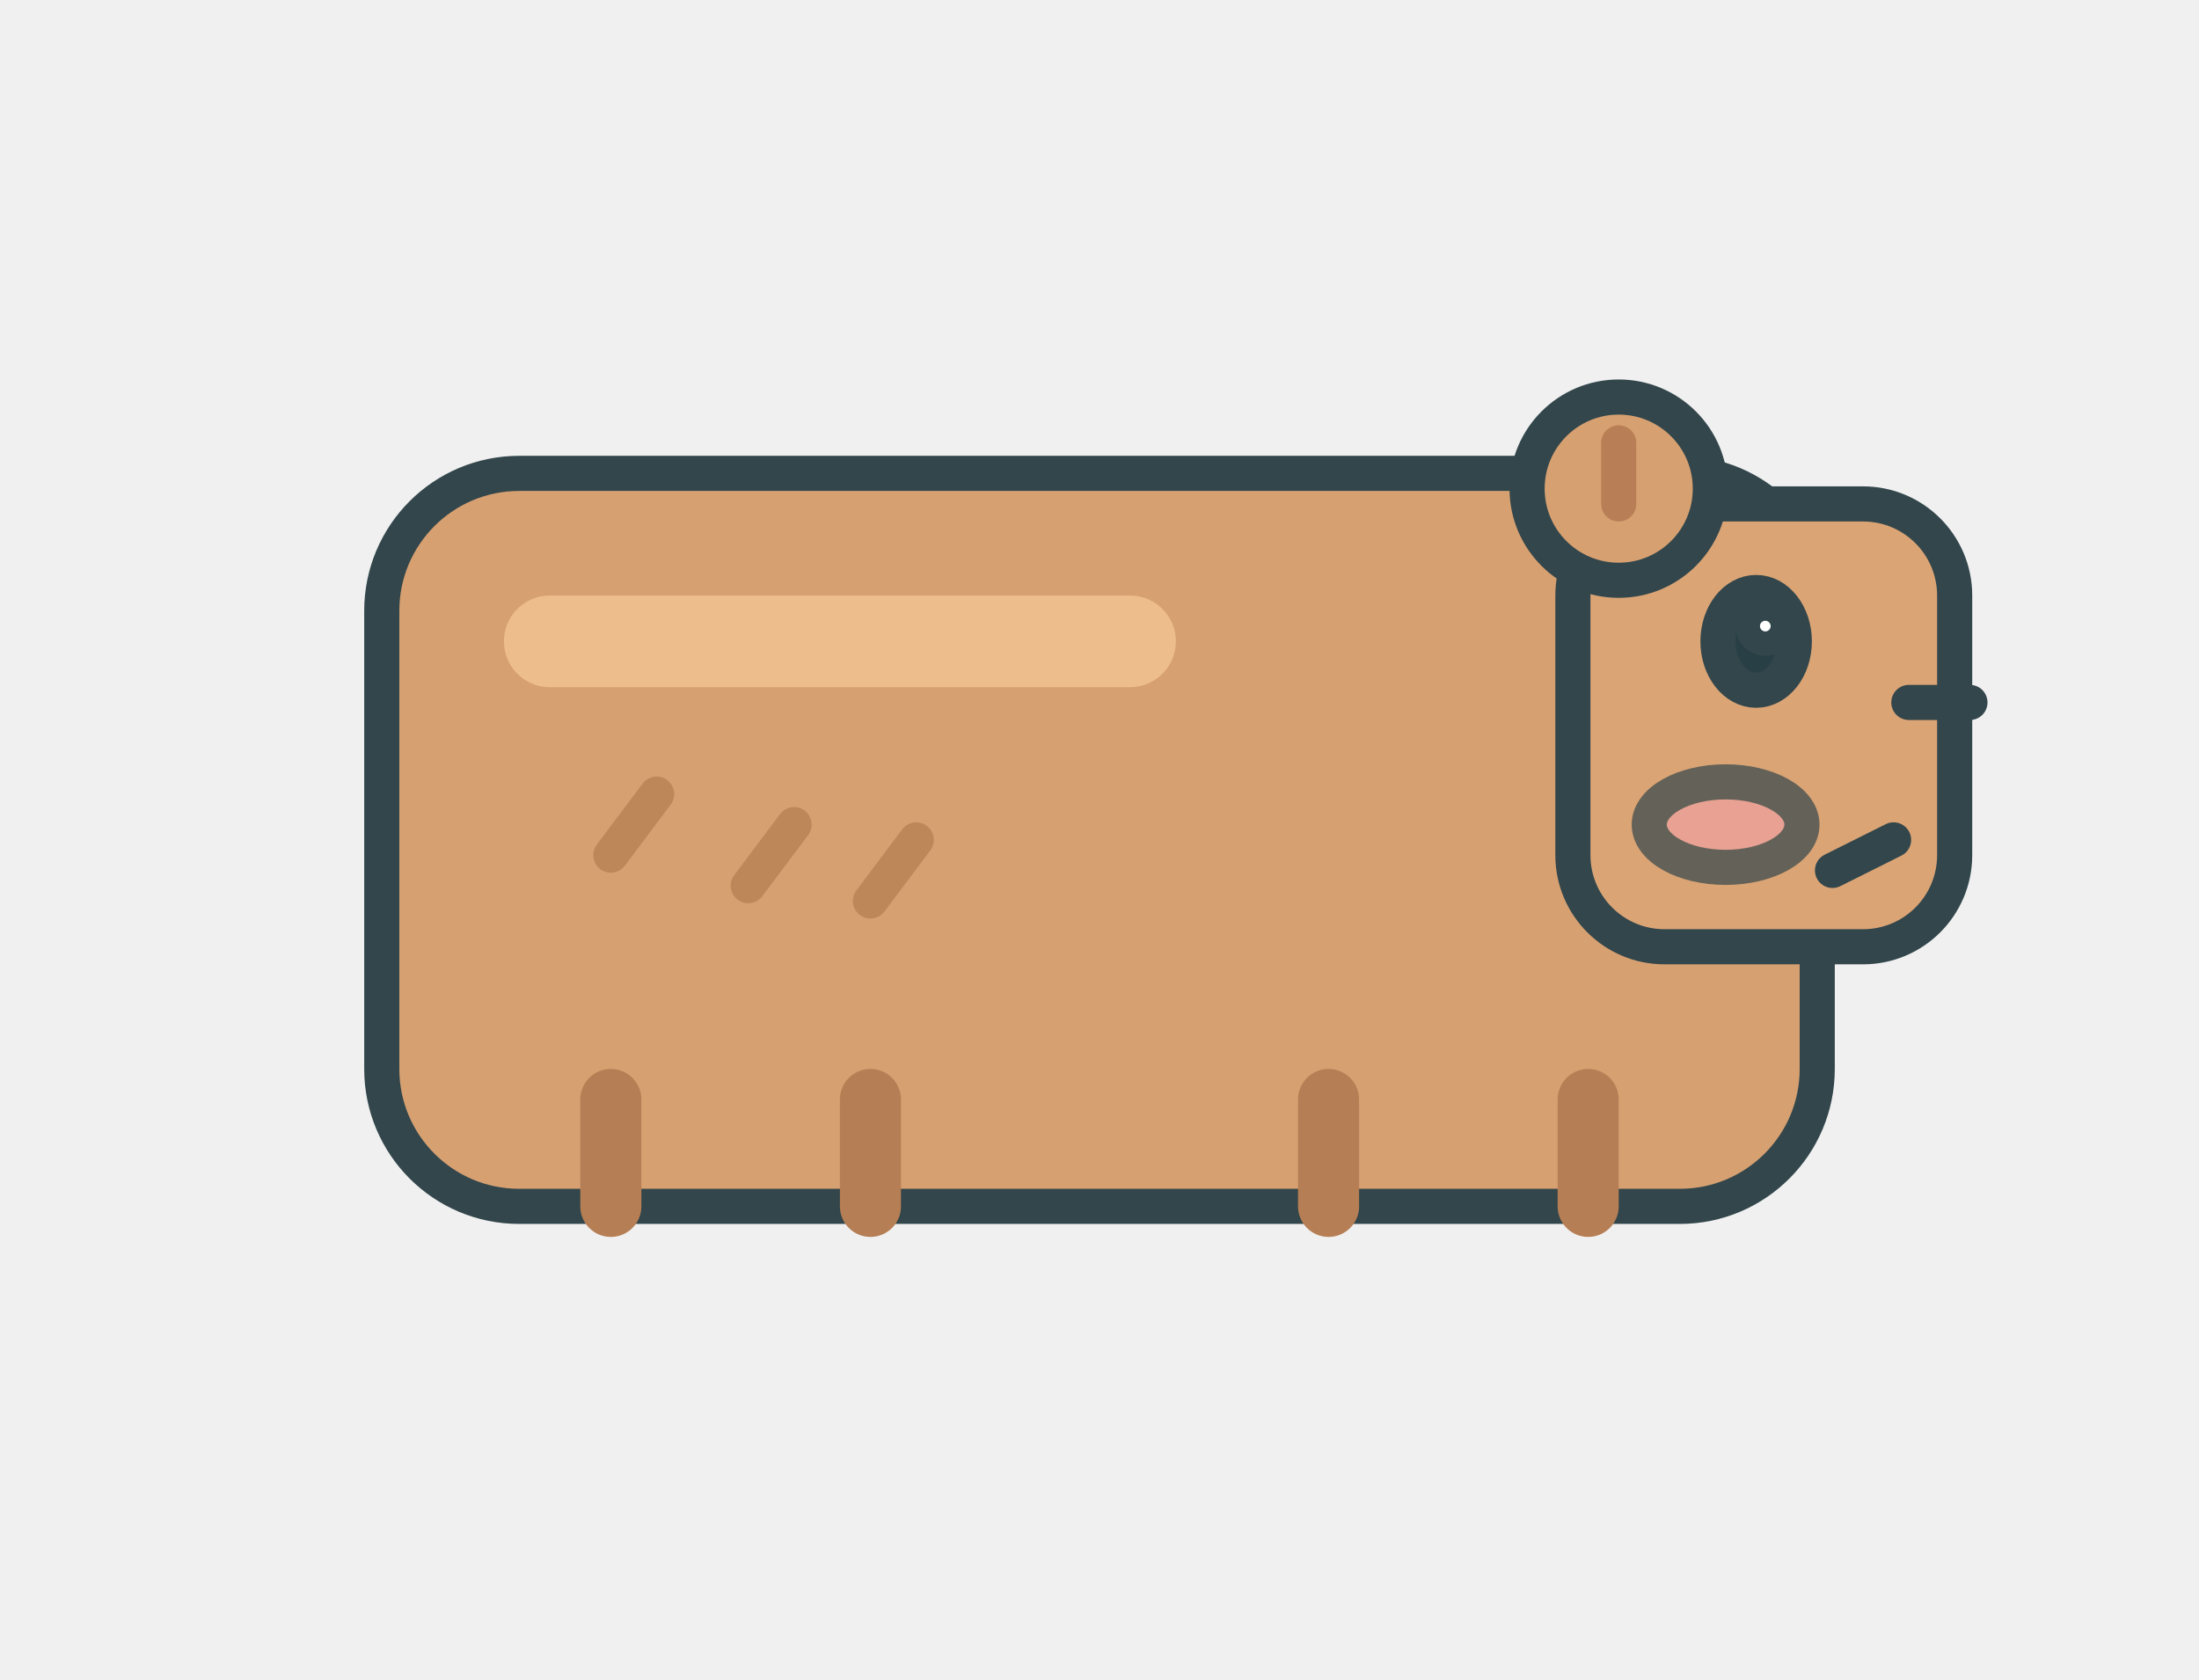
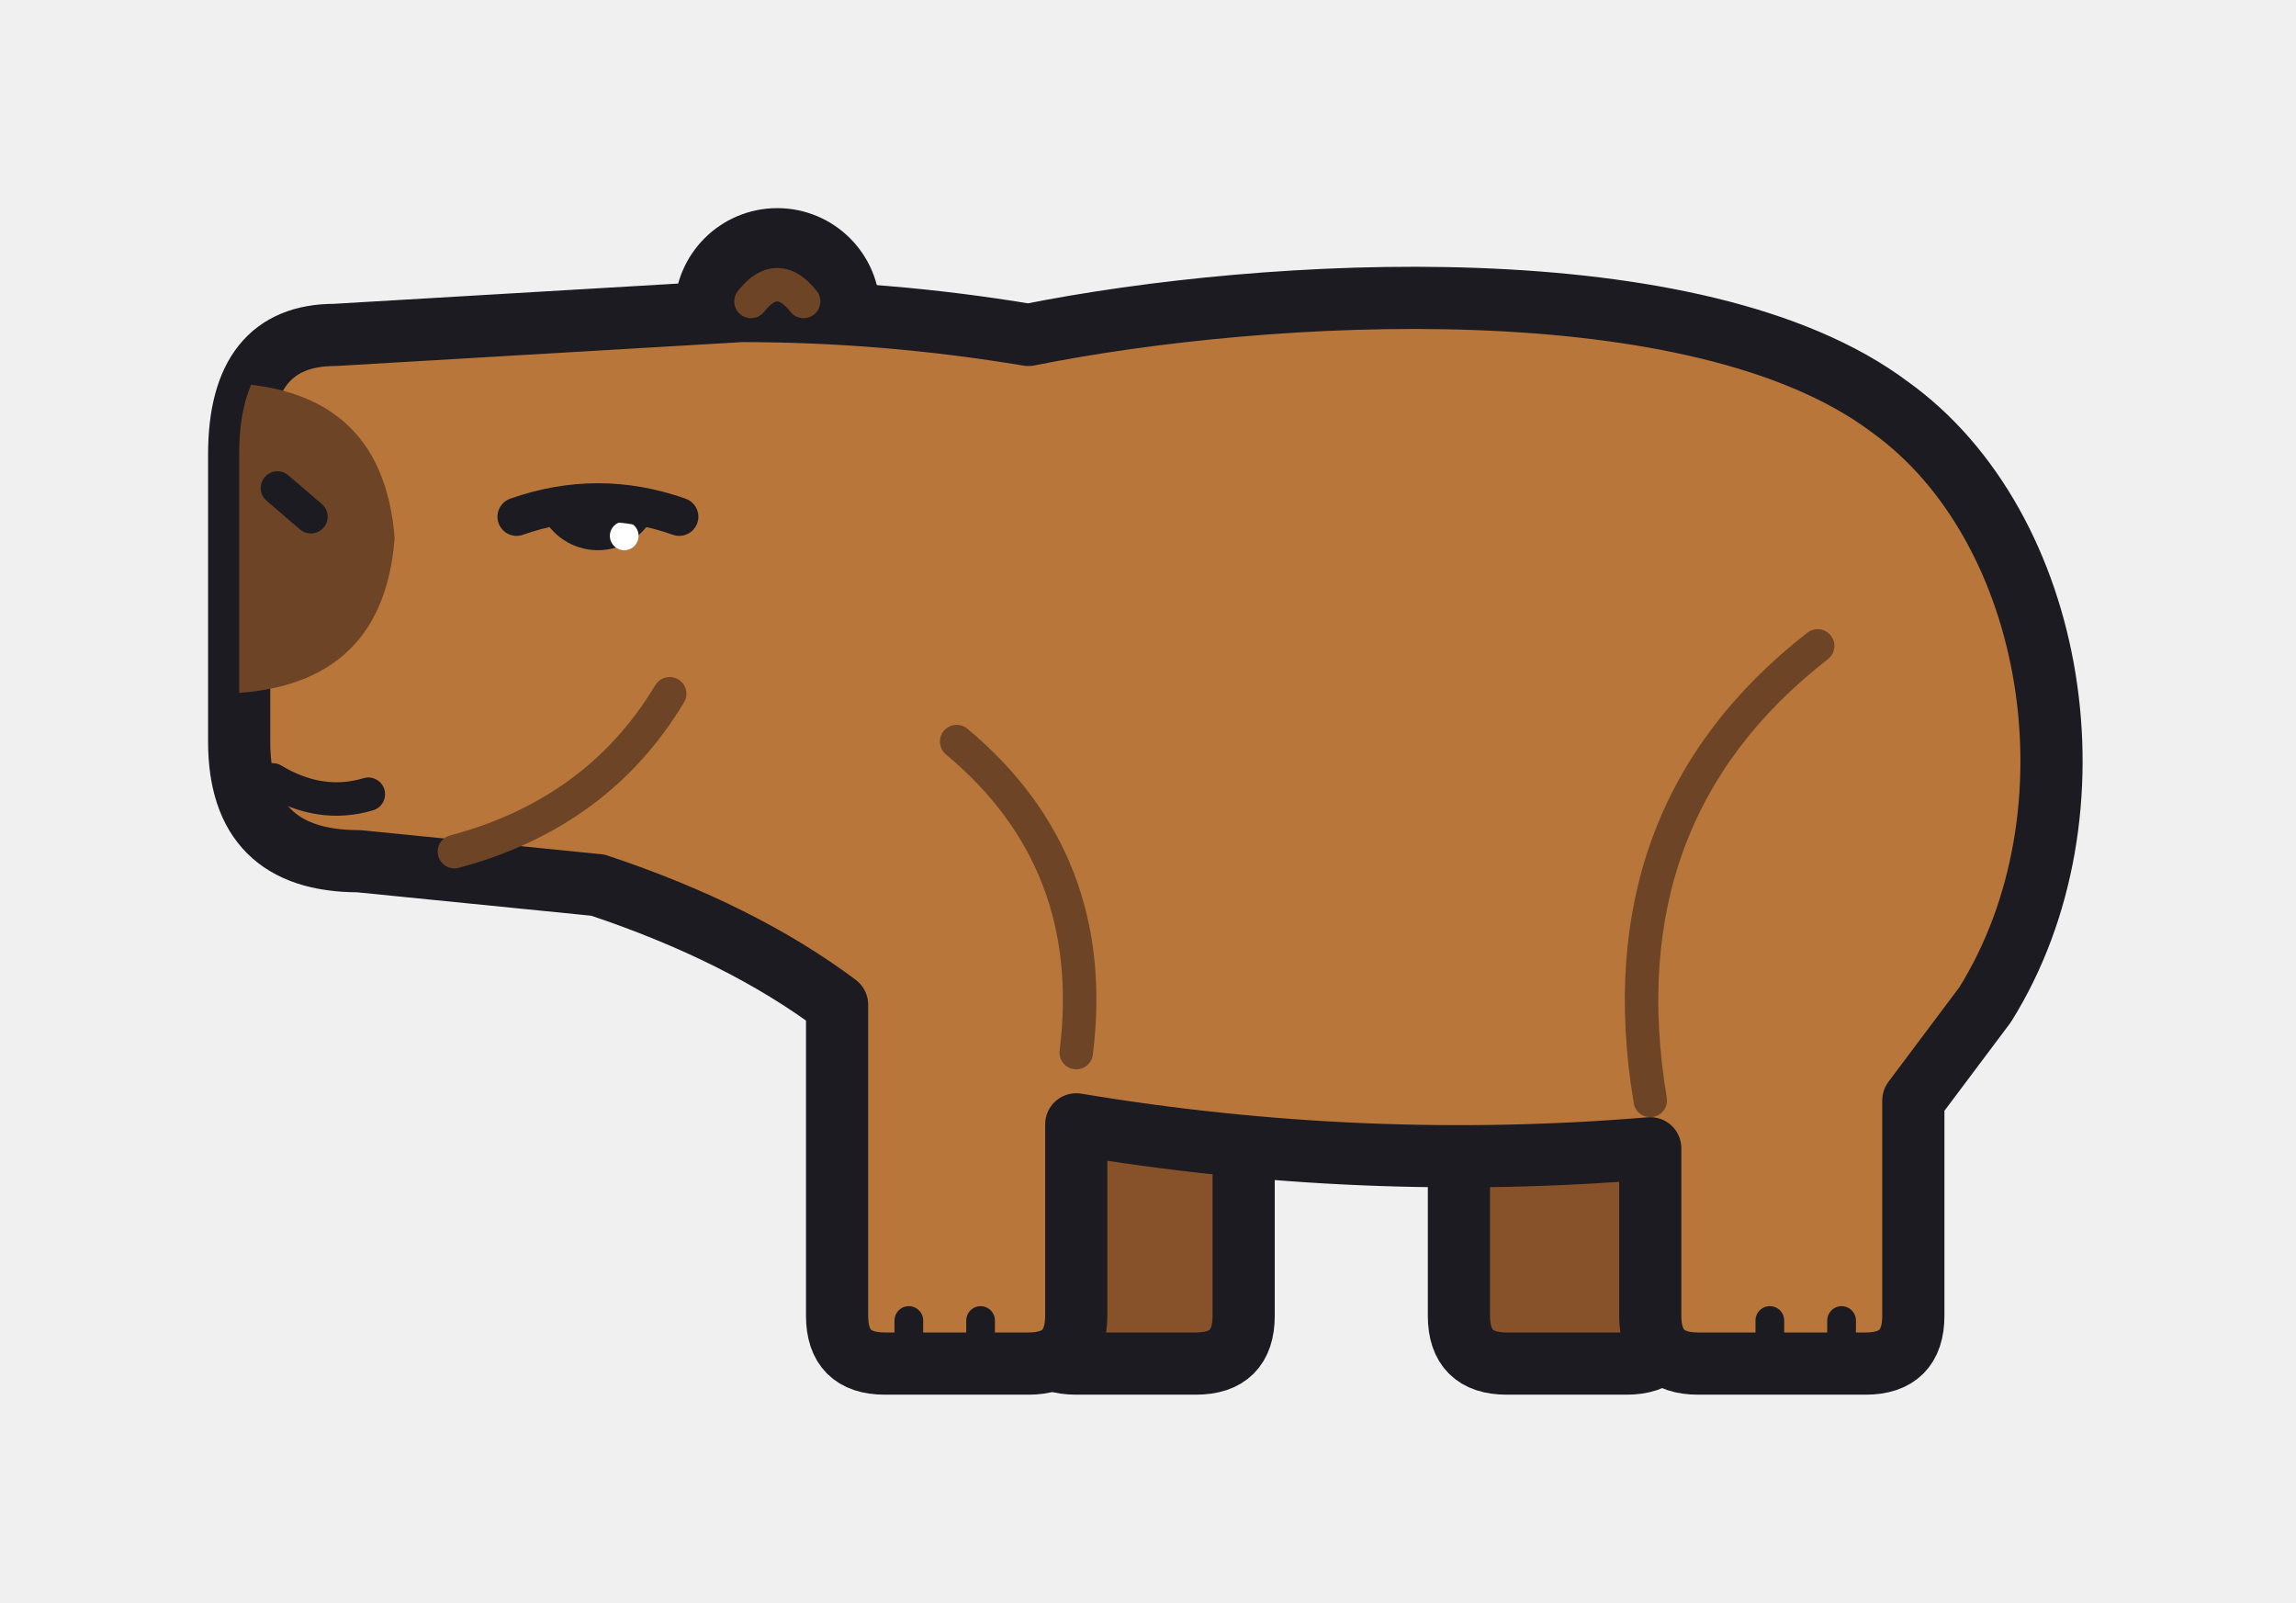
- <svg xmlns="http://www.w3.org/2000/svg" viewBox="-72 -55 144 110" role="img" aria-label="capybara">
-   <g stroke="#32464b" stroke-width="2.3" stroke-linecap="round" stroke-linejoin="round">
-     <rect x="-47" y="-24" width="94" height="48" rx="9" fill="#d7a071" />
-     <path d="M-36-13h38" stroke="#edbd8c" stroke-width="6" />
-     <path d="M-32 17v7m17-7v7m30-7v7m17-7v7" stroke="#b67e54" stroke-width="4" />
-     <rect x="31" y="-22" width="25" height="29" rx="6" fill="#dba475" />
-     <circle cx="34" cy="-23" r="6" fill="#d7a071" />
-     <path d="M34-26v4" stroke="#b87e55" />
-     <ellipse cx="43" cy="-13" rx="2.5" ry="3.2" fill="#283f46" />
-     <circle cx="43.6" cy="-14" r=".8" fill="white" />
-     <path d="M53-9h4m-5 9-4 2" fill="none" />
-     <ellipse cx="41" cy="-1" rx="5" ry="2.8" fill="#eea0a0" opacity=".7" />
-     <path d="M-29-3l-3 4m12-2-3 4m11-3-3 4" stroke="#be875a" />
+ <svg xmlns="http://www.w3.org/2000/svg" viewBox="-49 -34 96 67" width="288" height="201" role="img" aria-label="Capybara toy cutout">
+   <g>
+     <defs>
+       <clipPath id="capybara-clip">
+         <path d="M-35 -20L-18 -21Q-12 -21 -6 -20C4 -22 22 -23 30 -17C37 -12 39 0 34 8L31 12L31 21Q31 23 29 23L22 23Q20 23 20 21L20 14Q8 15 -4 13L-4 21Q-4 23 -6 23L-12 23Q-14 23 -14 21L-14 8Q-18 5 -24 3L-34 2Q-39 2 -39 -3L-39 -15Q-39 -20 -35 -20Z" />
+       </clipPath>
+     </defs>
+     <g stroke="#1d1b22" stroke-width="2.6" stroke-linejoin="round" stroke-linecap="round" fill="#87522a">
+       <path d="M-6 6L-6 21Q-6 23 -4 23L1 23Q3 23 3 21L3 6Z" />
+       <path d="M12 8L12 21Q12 23 14 23L19 23Q21 23 21 21L21 8Z" />
+     </g>
+     <circle cx="-16.5" cy="-21" r="3" fill="#b9763a" stroke="#1d1b22" stroke-width="2.6" stroke-linejoin="round" stroke-linecap="round" />
+     <path d="M-35 -20L-18 -21Q-12 -21 -6 -20C4 -22 22 -23 30 -17C37 -12 39 0 34 8L31 12L31 21Q31 23 29 23L22 23Q20 23 20 21L20 14Q8 15 -4 13L-4 21Q-4 23 -6 23L-12 23Q-14 23 -14 21L-14 8Q-18 5 -24 3L-34 2Q-39 2 -39 -3L-39 -15Q-39 -20 -35 -20Z" fill="#b9763a" stroke="#1d1b22" stroke-width="2.6" stroke-linejoin="round" stroke-linecap="round" />
+     <g clip-path="url(#capybara-clip)">
+       <path d="M-40 -18Q-33 -18 -32.5 -11.5Q-33 -5 -40 -5Z" fill="#6e4426" />
+     </g>
+     <g fill="none" stroke="#6e4426" stroke-width="1.4" stroke-linecap="round">
+       <path d="M20 12Q18 0 27 -7" />
+       <path d="M-4 10Q-3 2 -9 -3" />
+       <path d="M-17.6 -21.4Q-16.5 -22.8 -15.4 -21.4" />
+       <path d="M-30 1.6Q-24 0 -21 -5" />
+     </g>
+     <path d="M-26.4 -12.6A2.6 2.6 0 0 0 -21.6 -12.6Z" fill="#1d1b22" />
+     <circle cx="-22.9" cy="-11.6" r=".6" fill="#fff" />
+     <path d="M-27.4 -12.4Q-24 -13.6 -20.6 -12.4" fill="none" stroke="#1d1b22" stroke-width="1.6" stroke-linecap="round" />
+     <path d="M-37.4 -13.6-36 -12.4M-37.6 -1.4Q-35.6 -0.2 -33.6 -0.8" fill="none" stroke="#1d1b22" stroke-width="1.4" stroke-linecap="round" />
+     <path d="M-11 21.2V23M-8 21.2V23M25 21.2V23M28 21.2V23" stroke="#1d1b22" stroke-width="1.2" stroke-linecap="round" />
  </g>
</svg>
